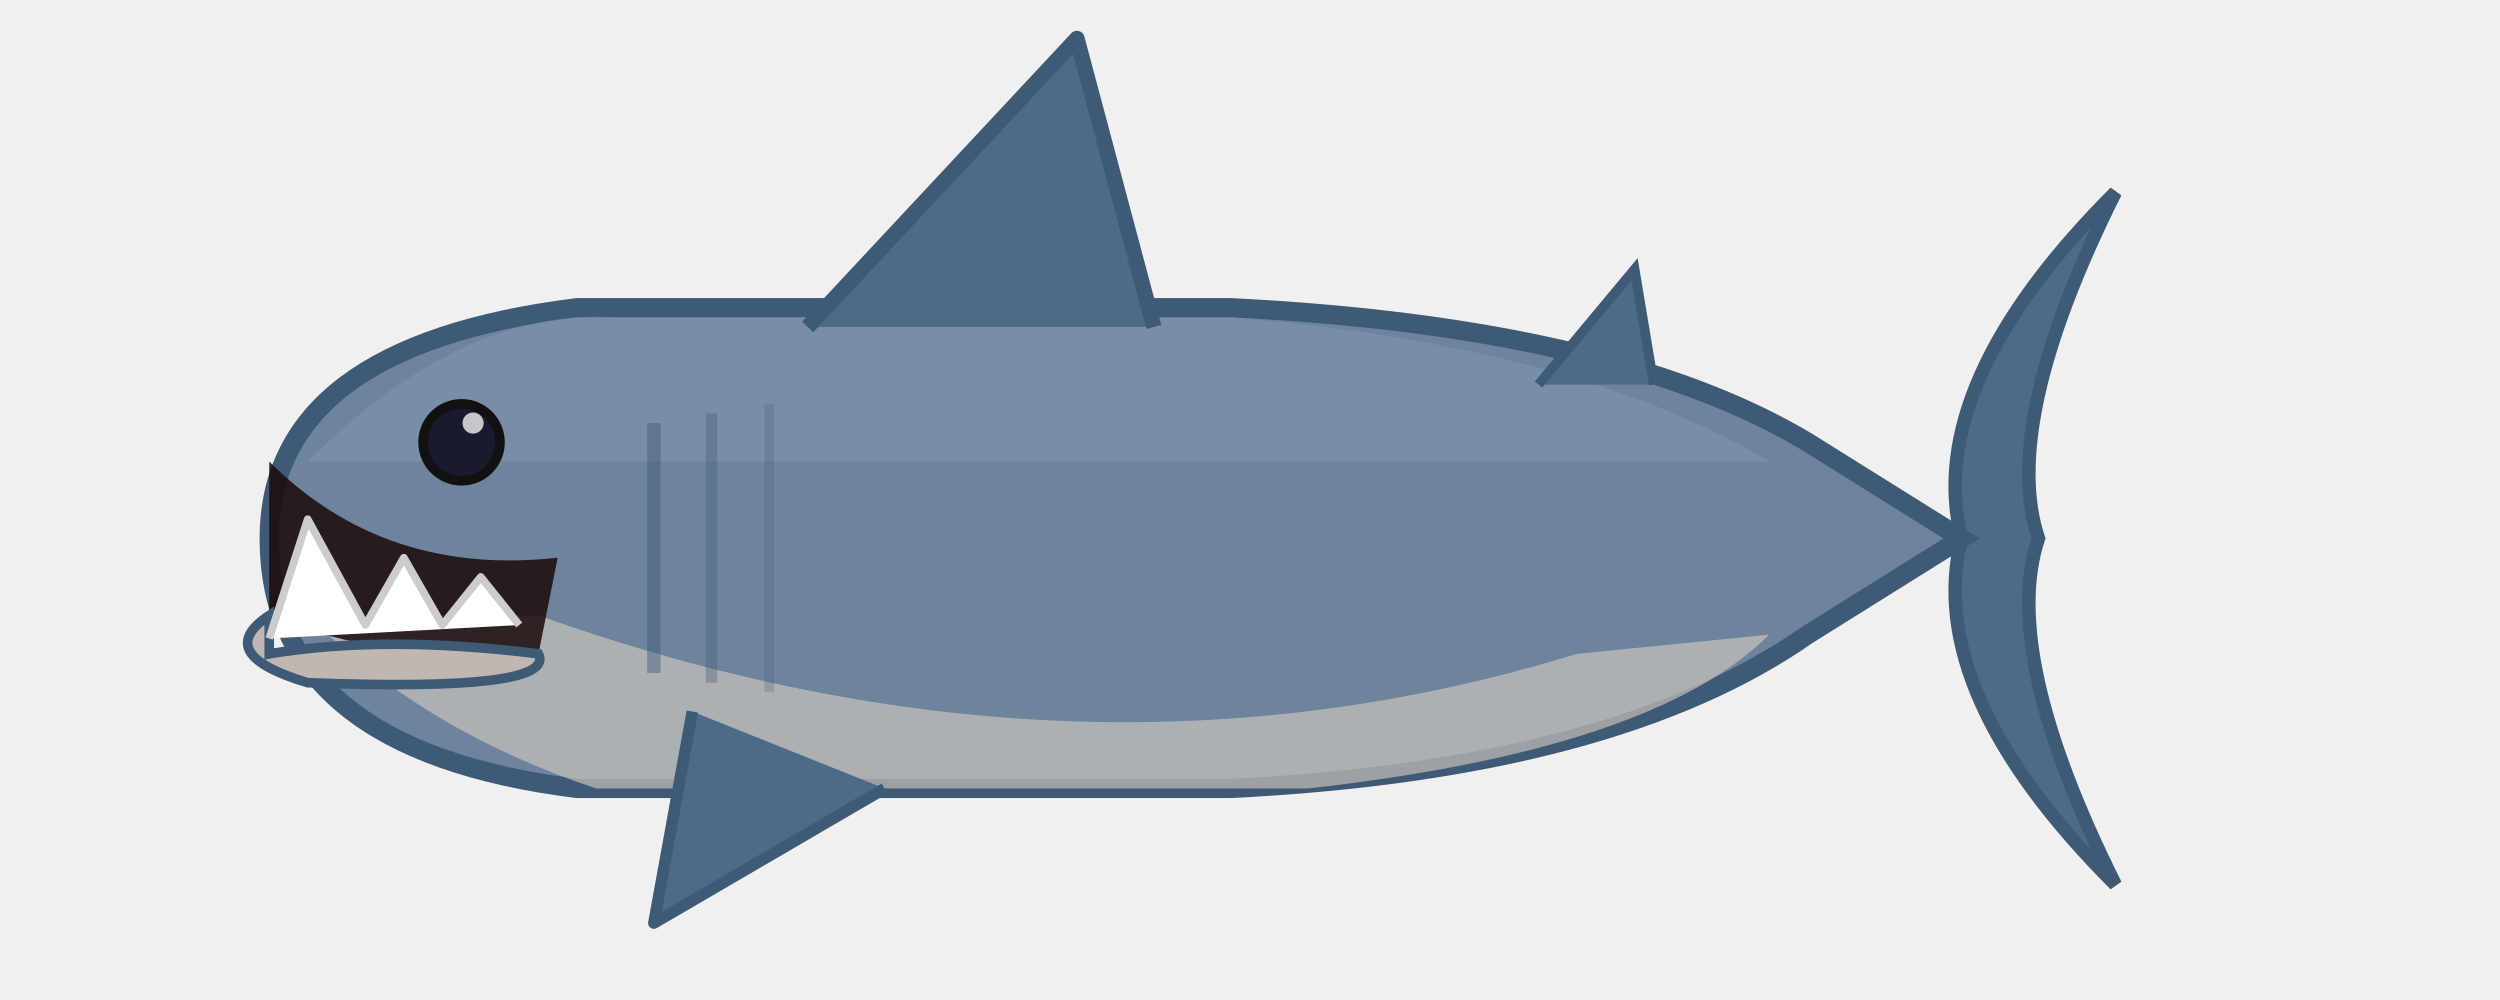
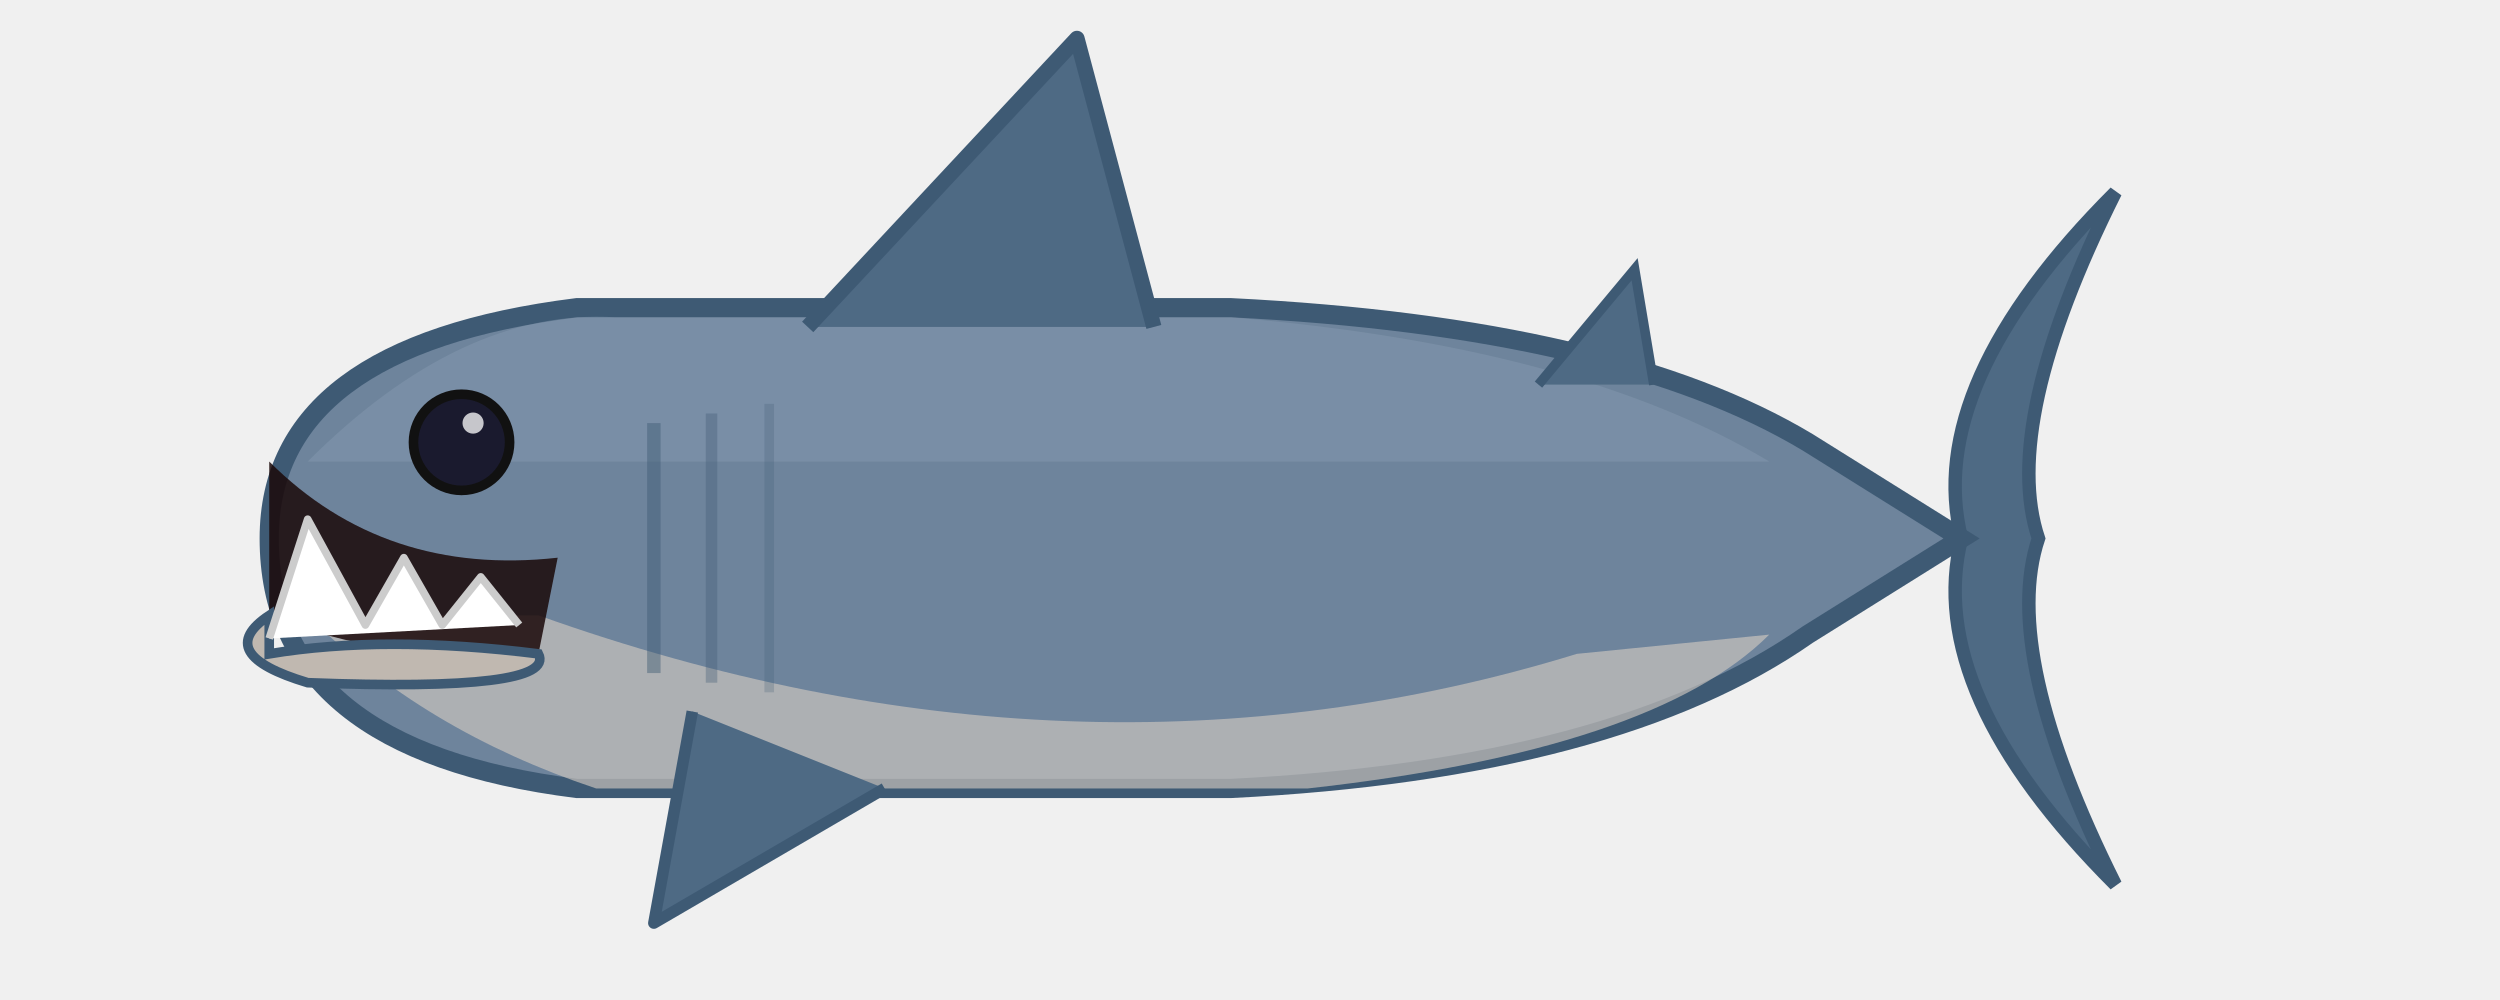
<svg xmlns="http://www.w3.org/2000/svg" viewBox="0 -8 110 52" width="130" height="52">
  <path d="M92,20 Q90,12 100,2 Q94,14 96,20 Q94,26 100,38 Q90,28 92,20 Z" fill="#4e6a84" stroke="#3e5a74" stroke-width="0.7" />
  <path d="M4,20 Q4,10 20,8 L54,8 Q74,9 84,15 L92,20 L84,25 Q74,32 54,33 L20,33 Q4,31 4,20 Z" fill="#6e849c" stroke="#3e5a74" stroke-width="1" />
  <path d="M6,16 Q14,8 22,8.5 L54,8.5 Q72,10 82,16" fill="#8a9eb4" opacity="0.4" />
  <path d="M6,24 Q12,30 21,33 L58,33 Q76,31 82,25 L72,26 Q46,34 18,24 Z" fill="#d0c8c0" opacity="0.65" />
  <path d="M32,9 L46,-6 L50,9" fill="#4e6a84" stroke="#3e5a74" stroke-width="0.8" stroke-linejoin="round" />
  <path d="M70,12 L75,6 L76,12" fill="#4e6a84" stroke="#3e5a74" stroke-width="0.5" />
  <path d="M26,29 L24,40 L36,33" fill="#4e6a84" stroke="#3e5a74" stroke-width="0.6" stroke-linejoin="round" />
  <line x1="24" y1="14" x2="24" y2="27" stroke="#3e5a74" stroke-width="0.7" opacity="0.45" />
  <line x1="27" y1="13.5" x2="27" y2="27.5" stroke="#3e5a74" stroke-width="0.6" opacity="0.35" />
  <line x1="30" y1="13" x2="30" y2="28" stroke="#3e5a74" stroke-width="0.5" opacity="0.25" />
  <path d="M4,16 Q10,22 19,21 L18,26 Q10,26.5 4,24 Z" fill="#1a0808" opacity="0.85" />
  <g class="shark-jaw">
    <path d="M4,26 Q10,25 18,26 Q19,28 6,27.5 Q1,26 4,24 Z" fill="#c0b8b0" stroke="#3e5a74" stroke-width="0.5" />
    <path d="M4,25.2 L6,19 L9,24.5 L11,21 L13,24.5 L15,22 L17,24.5" fill="white" stroke="#ccc" stroke-width="0.4" stroke-linejoin="round" />
  </g>
-   <circle cx="14" cy="15" r="2" fill="#1a1a2e" stroke="#111" stroke-width="0.5" />
+   <circle cx="14" cy="15" r="2.5" fill="#1a1a2e" stroke="#111" stroke-width="0.5" />
  <circle cx="14.6" cy="14" r="0.55" fill="white" opacity="0.75" />
</svg>
